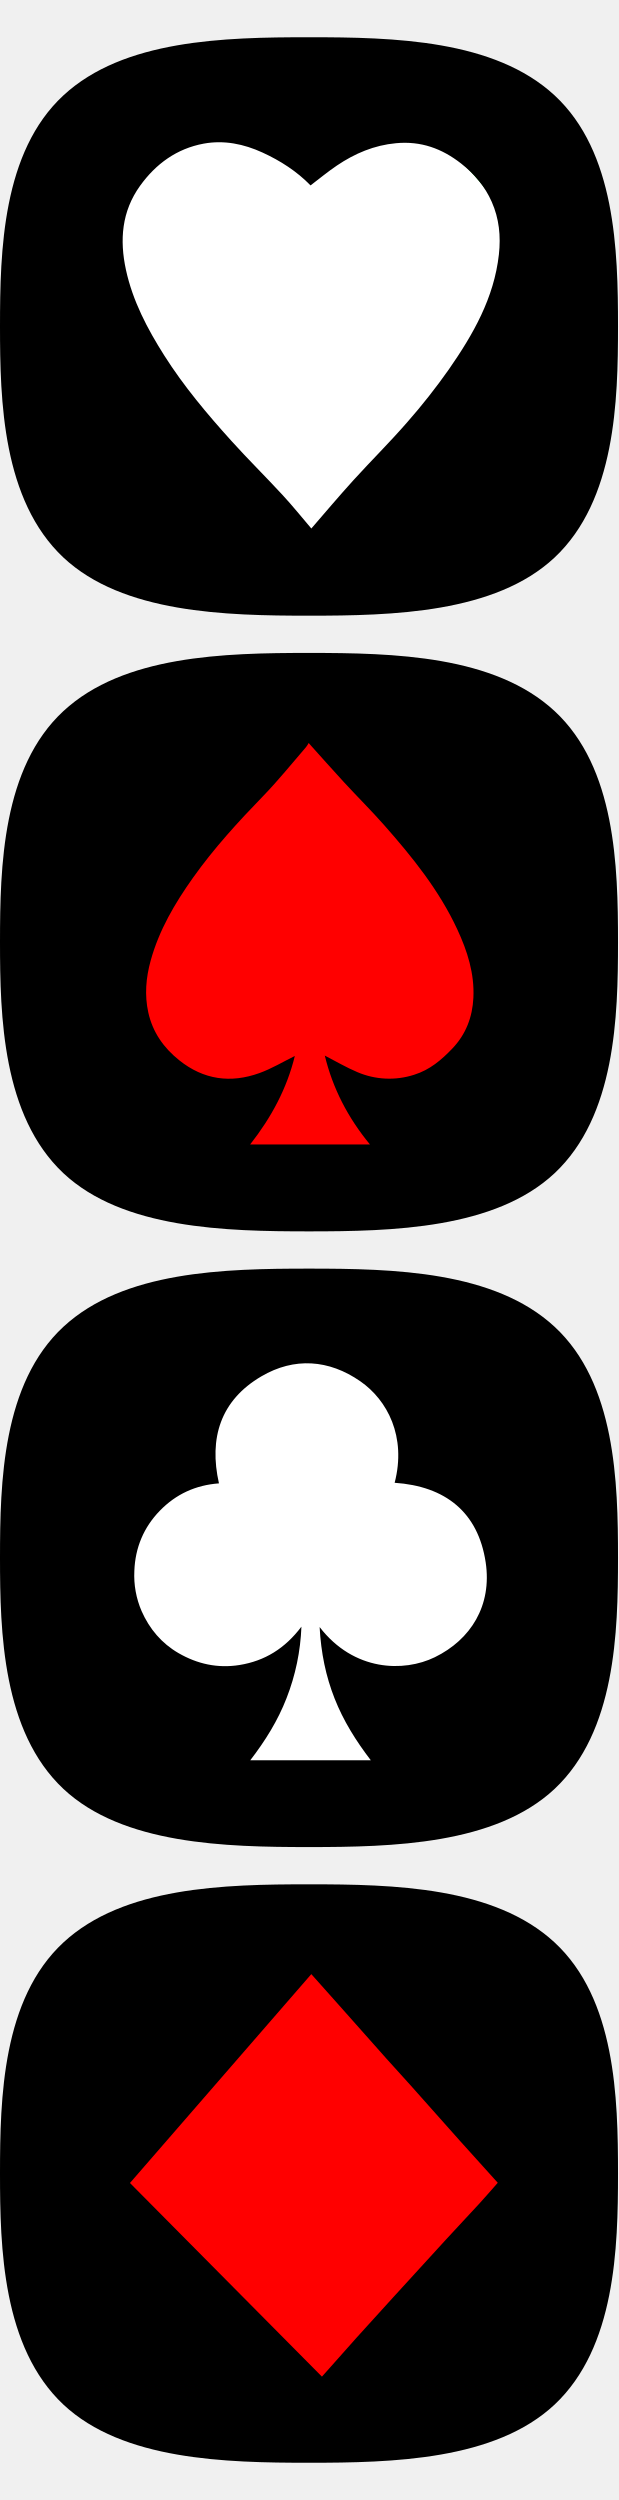
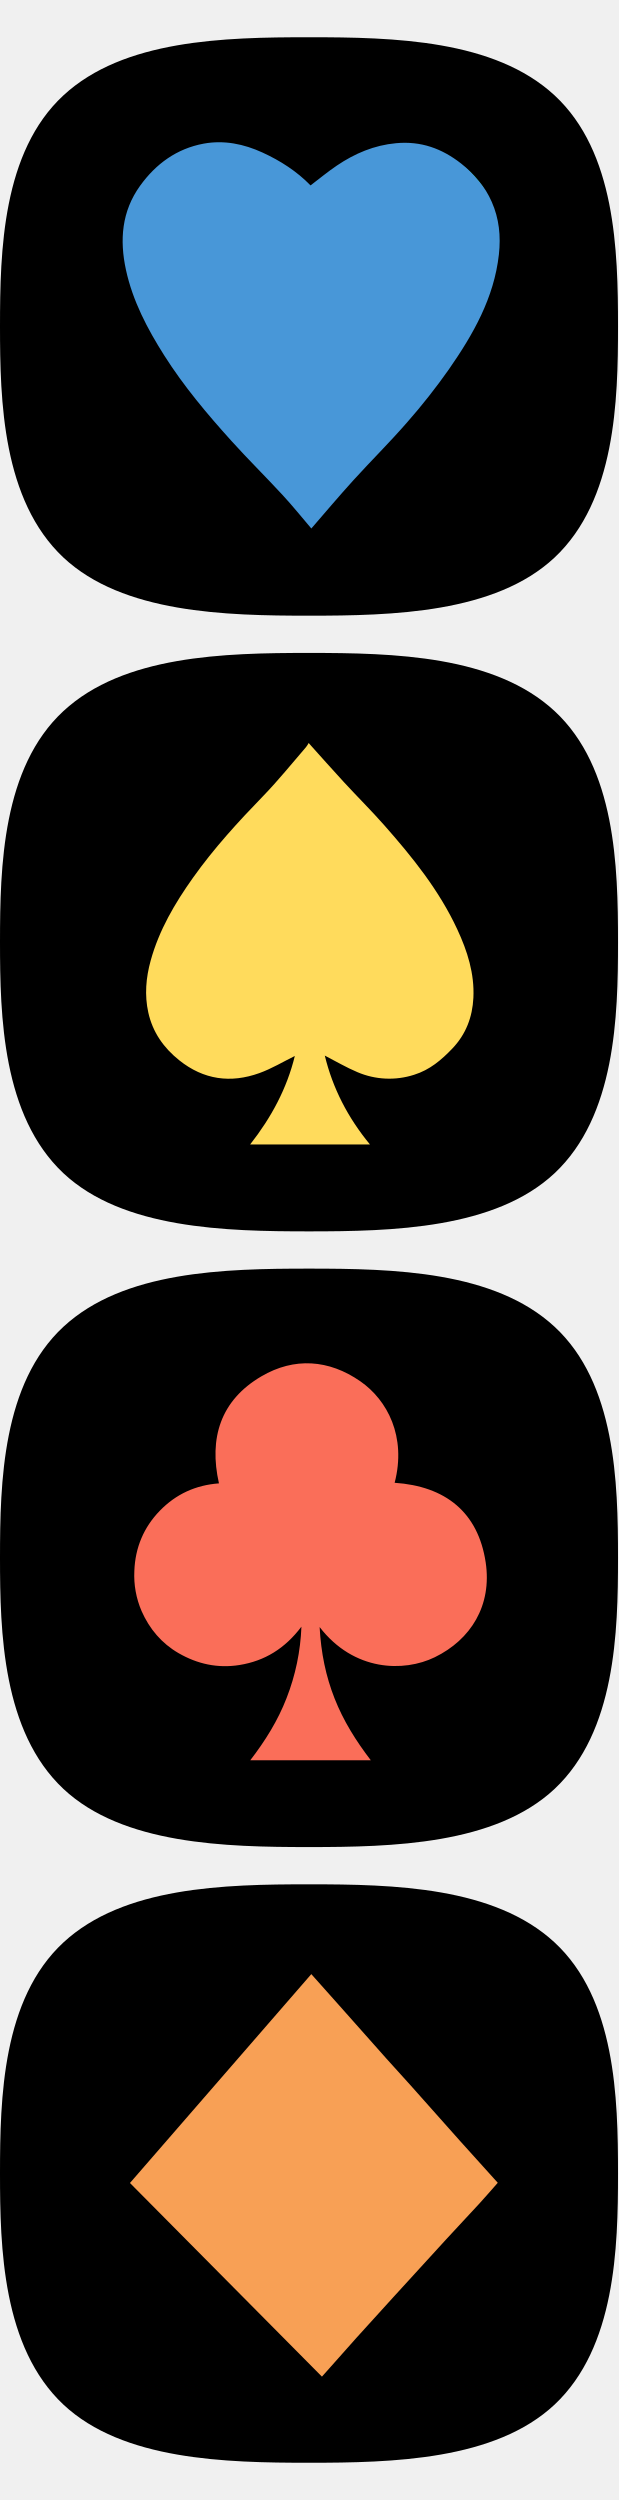
<svg xmlns="http://www.w3.org/2000/svg" viewBox="0 0 497.87 2014">
  <defs>
    <style>.cls-1{fill-rule:evenodd; background-color: #fff}</style>
  </defs>
  <g>
    <g transform="translate(0,30)">
-       <g stroke="green" fill="white" stroke-width="5">
+       <g stroke="green" fill="#4897D8" stroke-width="5">
        <circle cx="250" cy="230" r="180" />
      </g>
      <path class="cls-1" d="M446.79,46.85C398.29,1.94,317.47,0,248.93,0S99.57,1.94,51.08,46.85C1.94,92.41,0,171.8,0,233c0,59.88,1.94,139.93,51.08,186.14C98.93,464,181.69,466,248.93,466s150-2,197.86-46.87c49.14-46.21,51.08-126.26,51.08-186.14C497.87,171.8,495.93,92.41,446.79,46.85ZM401.91,175c-3.91,35.11-20.81,64.52-40.34,92.62a502,502,0,0,1-33.49,42.51c-13.91,16-29,30.93-43.27,46.63-11.71,12.9-22.94,26.23-34,39-7.4-8.66-15-18.15-23.25-27.07C214,354,199.79,340,186.46,325.23c-19.59-21.7-38.4-44.05-54.12-68.85-13.65-21.55-25.43-43.92-30.88-69-5.2-24-3.45-47.1,11.41-67.74,12.75-17.71,29.57-29.92,51.23-33.93,16.38-3,32.29.26,47.38,7.18,14.45,6.63,27.66,15.13,38.69,26.47,7.15-5.42,13.94-11.08,21.24-16,14.42-9.73,30-16.38,47.67-18,20-1.87,36.93,4.27,52.37,16.36,10.72,8.39,19.25,18.47,24.71,30.92C402.09,146.08,403.55,160.19,401.91,175Z" />
    </g>
    <g transform="translate(0,526)">
-       <g stroke="green" fill="red" stroke-width="5">
+       <g stroke="green" fill="#FFDB5C" stroke-width="5">
        <circle cx="250" cy="230" r="180" />
      </g>
      <path class="cls-1" d="M446.79,46.85C398.29,1.94,317.47,0,248.93,0S99.57,1.94,51.08,46.85C1.94,92.41,0,171.8,0,233c0,59.88,1.94,139.93,51.08,186.14C98.93,464,181.69,466,248.93,466s150-2,197.86-46.87c49.14-46.21,51.08-126.26,51.08-186.14C497.87,171.8,495.93,92.41,446.79,46.85Zm-65.43,231c-.76,15.5-6,29.37-16.9,40.79-8.8,9.25-18.26,17.28-30.87,21.2a65.16,65.16,0,0,1-45.73-2.15c-8.93-3.74-17.33-8.74-26.2-13.3,6.37,26.29,18.52,49.93,36.39,71.61H201.5c17.15-21.83,29.69-45.32,36-71.29-9.42,4.62-18.62,10.21-28.55,13.78-23.15,8.32-44.86,5.4-64.53-10.31-12.67-10.12-21.41-22.64-24.93-38.41-3.14-14.07-1.92-28.15,1.91-42,6.79-24.57,19.48-46.1,34.09-66.68,16.87-23.75,36.45-45.12,56.69-66,12.05-12.44,22.92-26,34.28-39.13a23.11,23.11,0,0,0,2.2-3.38c9.38,10.43,18.85,21.15,28.54,31.66,10.69,11.6,21.91,22.72,32.34,34.54,22.75,25.78,44.28,52.47,58.89,84C376.56,240.25,382.31,258.36,381.36,277.88Z" />
    </g>
    <g transform="translate(0,1022)">
-       <g stroke="green" fill="white" stroke-width="5">
+       <g stroke="green" fill="#FA6E59" stroke-width="5">
        <circle cx="250" cy="230" r="180" />
      </g>
      <path class="cls-1" d="M446.79,46.85C398.29,1.94,317.47,0,248.93,0S99.57,1.94,51.08,46.85C1.94,92.41,0,171.8,0,233c0,59.88,1.94,139.93,51.08,186.14C98.93,464,181.69,466,248.93,466s150-2,197.86-46.87c49.14-46.21,51.08-126.26,51.08-186.14C497.87,171.8,495.93,92.41,446.79,46.85ZM350.25,313.07c-24.81,12.1-65.17,11.54-92.76-24.32,1.12,20.8,4.94,39.48,12.09,57.63,7.07,17.92,17.13,34,29.12,49.67H201.64c12.07-15.7,22.2-31.95,29.19-50a175.77,175.77,0,0,0,12-57.61c-13.28,17.62-29.58,27.62-49.89,30.89-17.55,2.83-33.94-.8-49.12-9.58-13.6-7.87-23.39-19.46-29.73-33.81a72.61,72.61,0,0,1-5.86-32.44c.69-18.74,7.58-35.14,20.57-48.5s28.83-20.61,47.59-22c-8.25-36.52,1.33-66.95,34.18-86.22,26.47-15.52,54.39-13.6,79.72,4,21.79,15.14,37.28,44.55,27.64,81.75,40.7,2.76,67.21,23.51,73.33,64.07C396.49,271.42,379.26,298.93,350.25,313.07Z" />
    </g>
    <g transform="translate(0,1518)">
-       <g stroke="green" fill="red" stroke-width="5">
+       <g stroke="green" fill="#F8A055" stroke-width="5">
        <circle cx="250" cy="230" r="180" />
      </g>
      <path class="cls-1" d="M446.79,46.85C398.29,1.94,317.47,0,248.93,0S99.57,1.94,51.08,46.85C1.94,92.41,0,171.8,0,233c0,59.88,1.94,139.93,51.08,186.14C98.93,464,181.69,466,248.93,466s150-2,197.86-46.87c49.14-46.21,51.08-126.26,51.08-186.14C497.87,171.8,495.93,92.41,446.79,46.85ZM386.21,257.16c-8.95,9.76-18.09,19.36-27,29.11q-21.32,23.19-42.5,46.51-14.7,16.13-29.32,32.31c-7.94,8.83-15.79,17.76-23.68,26.64l-4.36,4.89-154.66-156q73.29-84.39,146.1-168.27c7.27,8.16,14.4,16.12,21.5,24.12q19.56,22,39.11,44.05c6.37,7.16,12.89,14.18,19.28,21.33q19.94,22.35,39.81,44.76c6.27,7,12.62,14,18.93,21L401,240.45C396,246.1,391.21,251.72,386.21,257.16Z" />
    </g>
  </g>
</svg>
